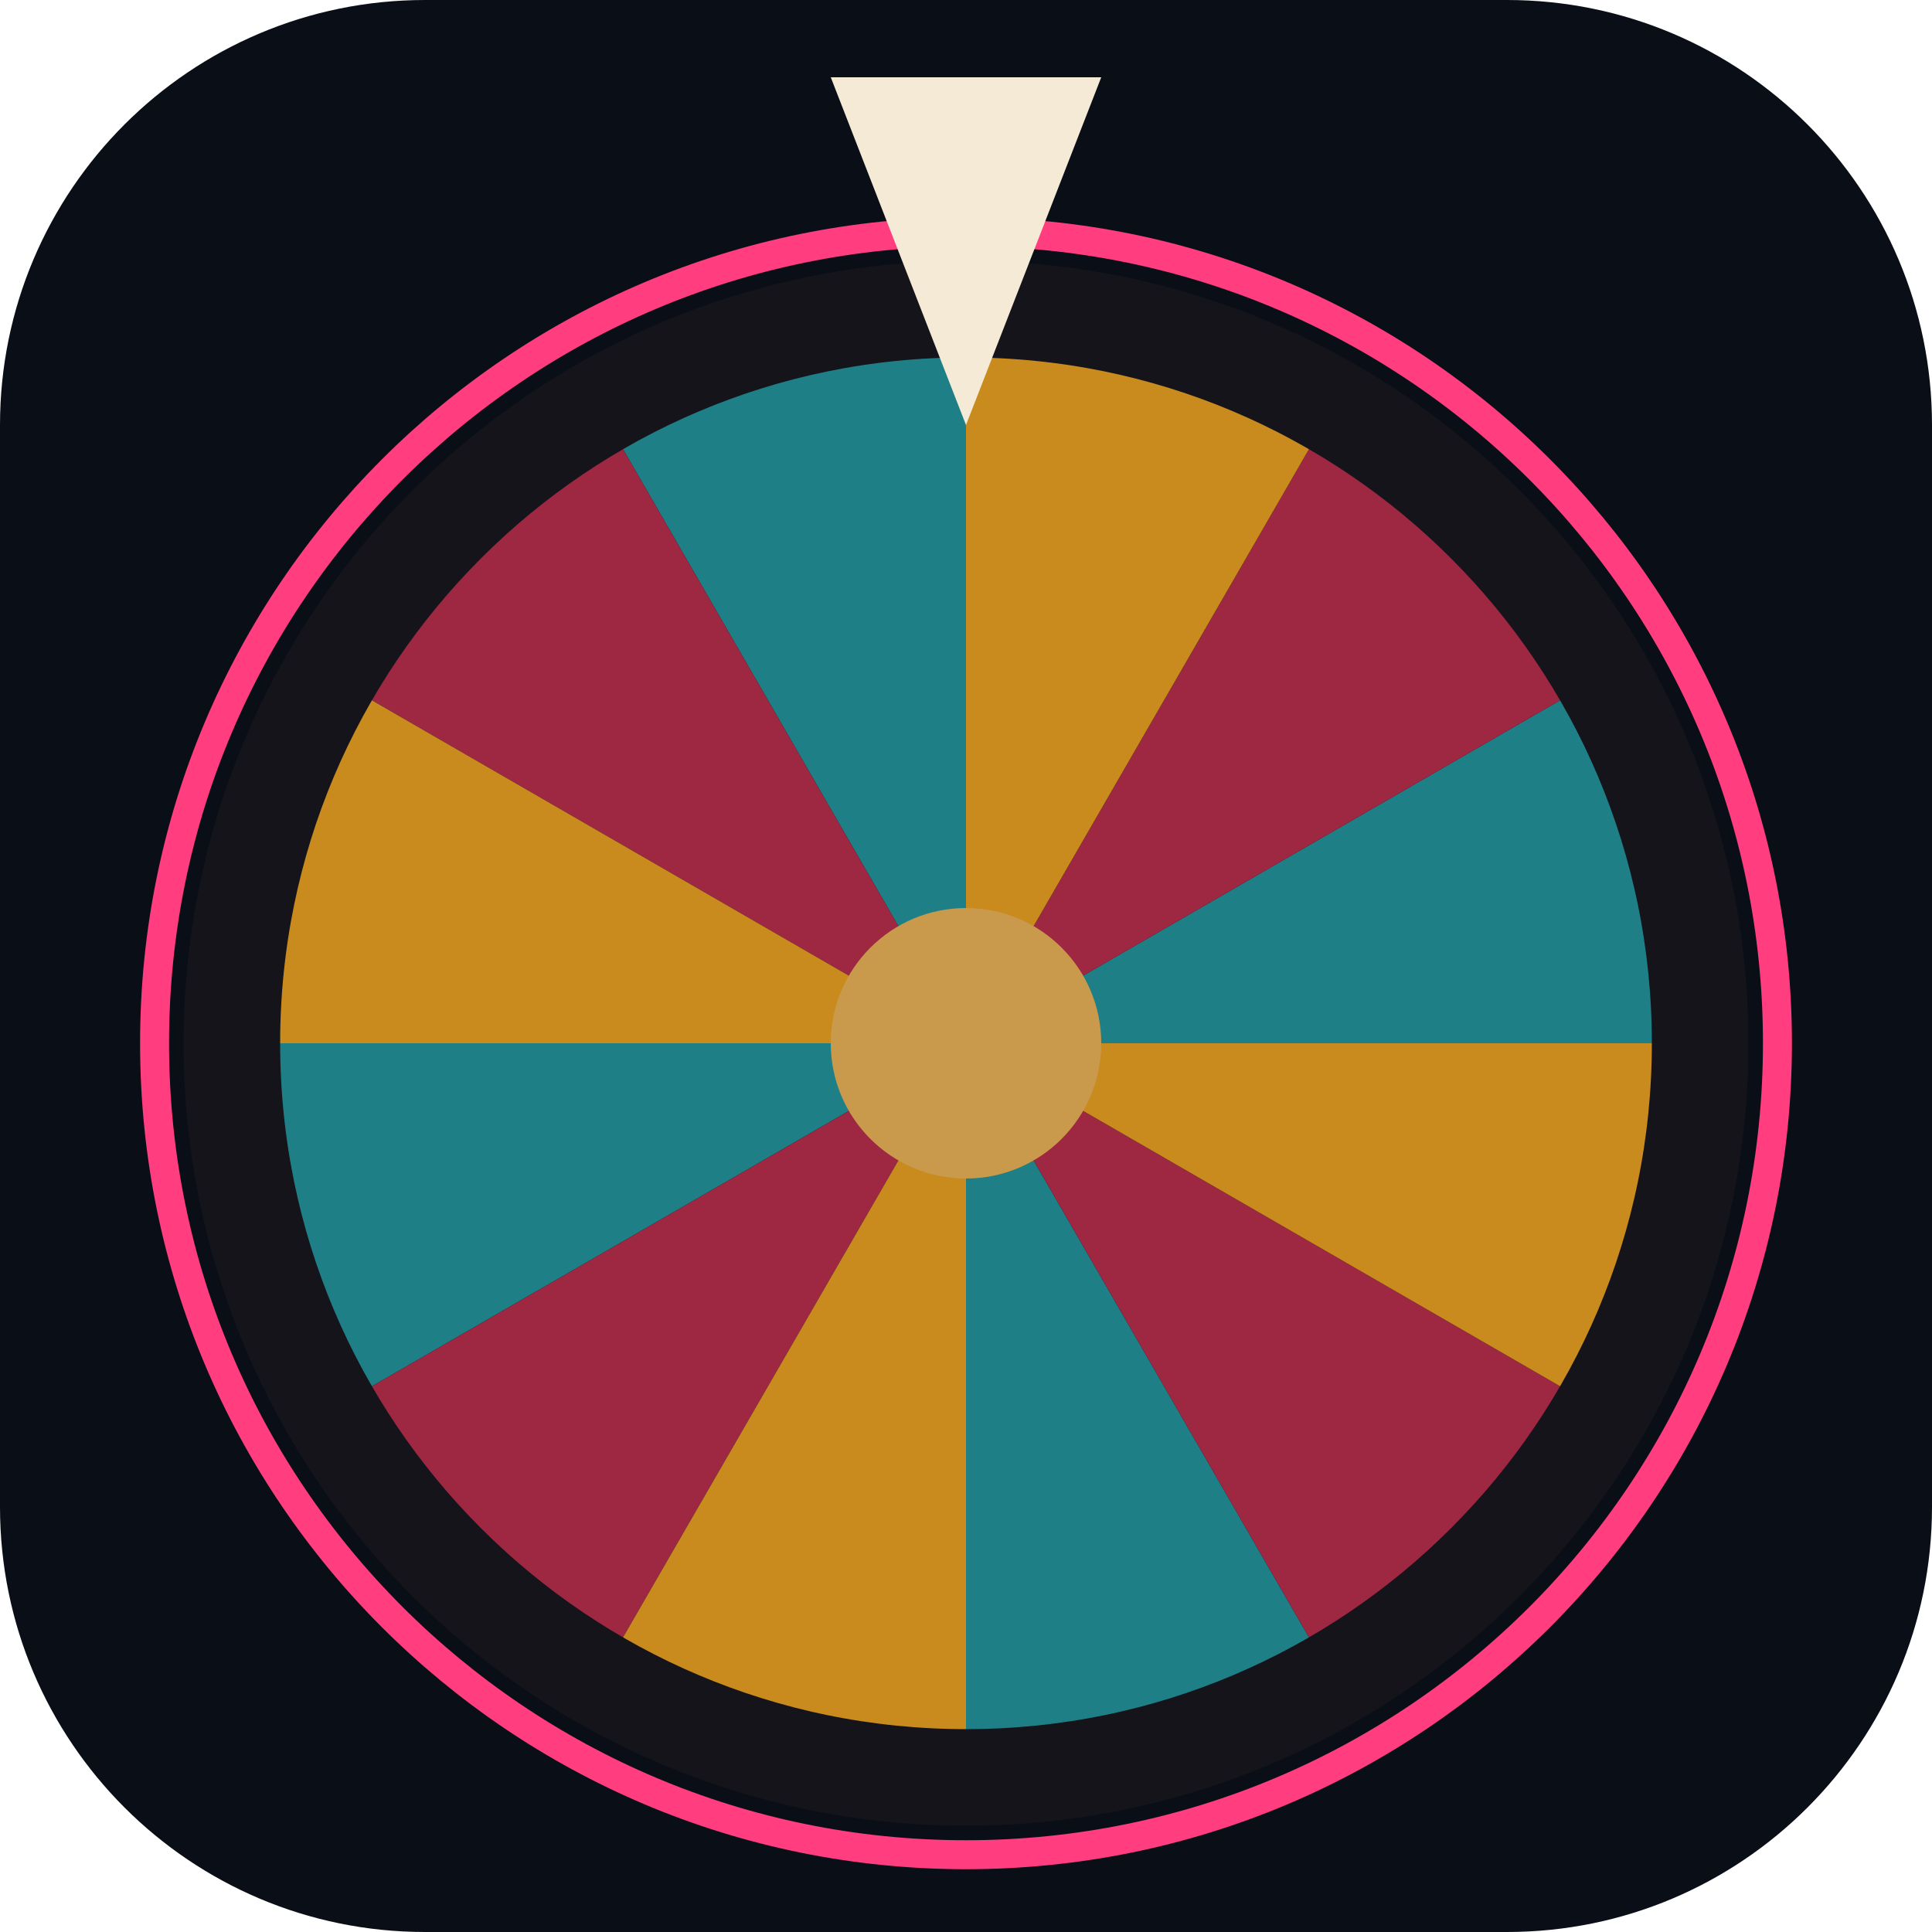
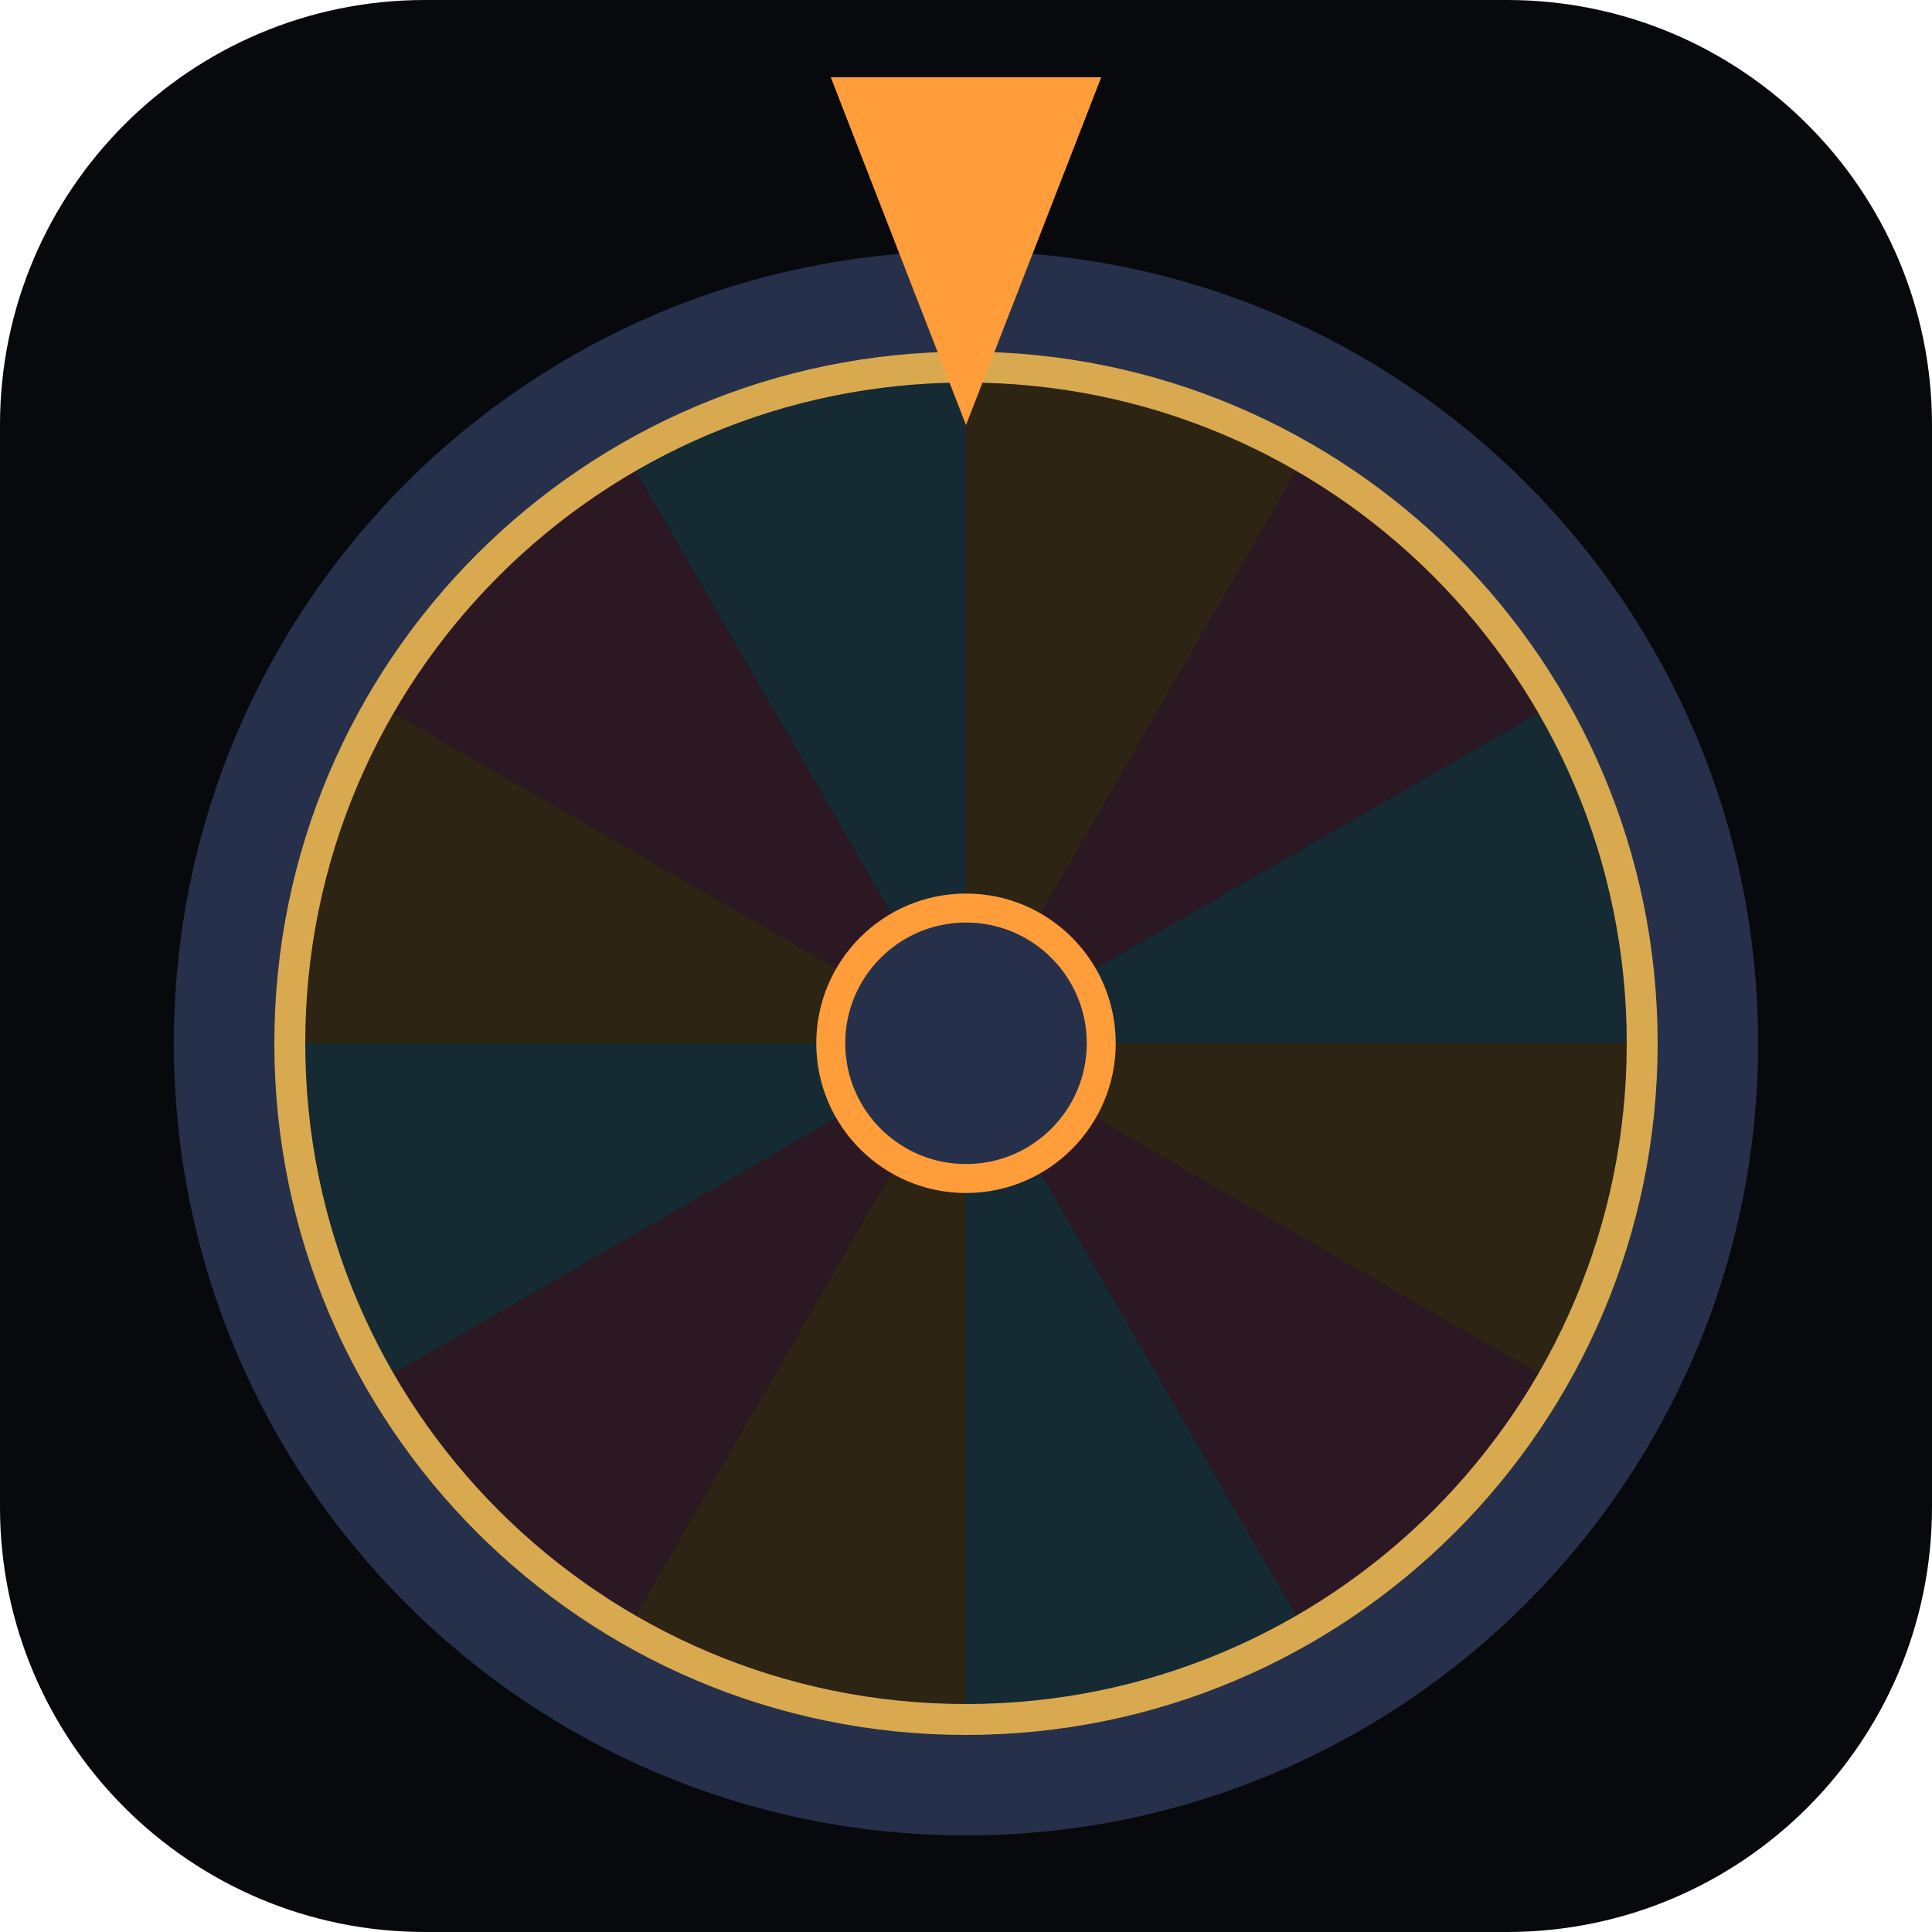
<svg xmlns="http://www.w3.org/2000/svg" viewBox="-50 -50 100 100">
-   <rect x="-50" y="-50" width="100" height="100" rx="22" fill="#0a0e17" />
+   <rect x="-50" y="-50" width="100" height="100" rx="22" fill="#08090d" />
  <g transform="translate(0 4)">
-     <path d="M0 0 L0.00 -36.00 A36 36 0 0 0 -18.00 -31.18 Z" fill="#1f7f86" />
-     <path d="M0 0 L-18.00 -31.18 A36 36 0 0 0 -31.18 -18.00 Z" fill="#9e2742" />
-     <path d="M0 0 L-31.18 -18.00 A36 36 0 0 0 -36.00 -0.00 Z" fill="#c98a1e" />
-     <path d="M0 0 L-36.00 -0.00 A36 36 0 0 0 -31.18 18.00 Z" fill="#1f7f86" />
-     <path d="M0 0 L-31.18 18.00 A36 36 0 0 0 -18.00 31.18 Z" fill="#9e2742" />
-     <path d="M0 0 L-18.00 31.18 A36 36 0 0 0 0.00 36.00 Z" fill="#c98a1e" />
-     <path d="M0 0 L-0.00 36.00 A36 36 0 0 0 18.00 31.18 Z" fill="#1f7f86" />
-     <path d="M0 0 L18.00 31.18 A36 36 0 0 0 31.18 18.00 Z" fill="#9e2742" />
-     <path d="M0 0 L31.18 18.00 A36 36 0 0 0 36.00 0.00 Z" fill="#c98a1e" />
-     <path d="M0 0 L36.00 0.00 A36 36 0 0 0 31.18 -18.00 Z" fill="#1f7f86" />
-     <path d="M0 0 L31.18 -18.00 A36 36 0 0 0 18.00 -31.18 Z" fill="#9e2742" />
-     <path d="M0 0 L18.00 -31.18 A36 36 0 0 0 0.00 -36.00 Z" fill="#c98a1e" />
-     <circle r="38" fill="none" stroke="#14141a" stroke-width="5" />
-     <circle r="42" fill="none" stroke="#ff3d7f" stroke-width="1.5" />
-     <circle r="7" fill="#c99a4b" />
+     <path d="M0 0 L0.00 -36.00 A36 36 0 0 0 -18.00 -31.18 Z" fill="#152a33" />
+     <path d="M0 0 L-18.00 -31.18 A36 36 0 0 0 -31.18 -18.00 Z" fill="#2c1823" />
+     <path d="M0 0 L-31.18 -18.00 A36 36 0 0 0 -36.00 -0.00 Z" fill="#2e2414" />
+     <path d="M0 0 L-36.00 -0.00 A36 36 0 0 0 -31.18 18.00 Z" fill="#152a33" />
+     <path d="M0 0 L-31.18 18.00 A36 36 0 0 0 -18.00 31.18 Z" fill="#2c1823" />
+     <path d="M0 0 L-18.00 31.18 A36 36 0 0 0 0.00 36.00 Z" fill="#2e2414" />
+     <path d="M0 0 L-0.00 36.00 A36 36 0 0 0 18.00 31.18 Z" fill="#152a33" />
+     <path d="M0 0 L18.00 31.18 A36 36 0 0 0 31.18 18.00 Z" fill="#2c1823" />
+     <path d="M0 0 L31.18 18.00 A36 36 0 0 0 36.00 0.00 Z" fill="#2e2414" />
+     <path d="M0 0 L36.00 0.00 A36 36 0 0 0 31.18 -18.00 Z" fill="#152a33" />
+     <path d="M0 0 L31.18 -18.00 A36 36 0 0 0 18.00 -31.18 Z" fill="#2c1823" />
+     <path d="M0 0 L18.00 -31.18 A36 36 0 0 0 0.00 -36.00 Z" fill="#2e2414" />
+     <circle r="38" fill="none" stroke="#26304a" stroke-width="6" />
+     <circle r="35" fill="none" stroke="#d9a94f" stroke-width="1.6" />
+     <circle r="7" fill="#26304a" stroke="#ff9d3a" stroke-width="1.5" />
  </g>
-   <path d="M-7 -46 L7 -46 L0 -28 Z" fill="#f4ead5" />
+   <path d="M-7 -46 L7 -46 L0 -28 Z" fill="#ff9d3a" />
</svg>
